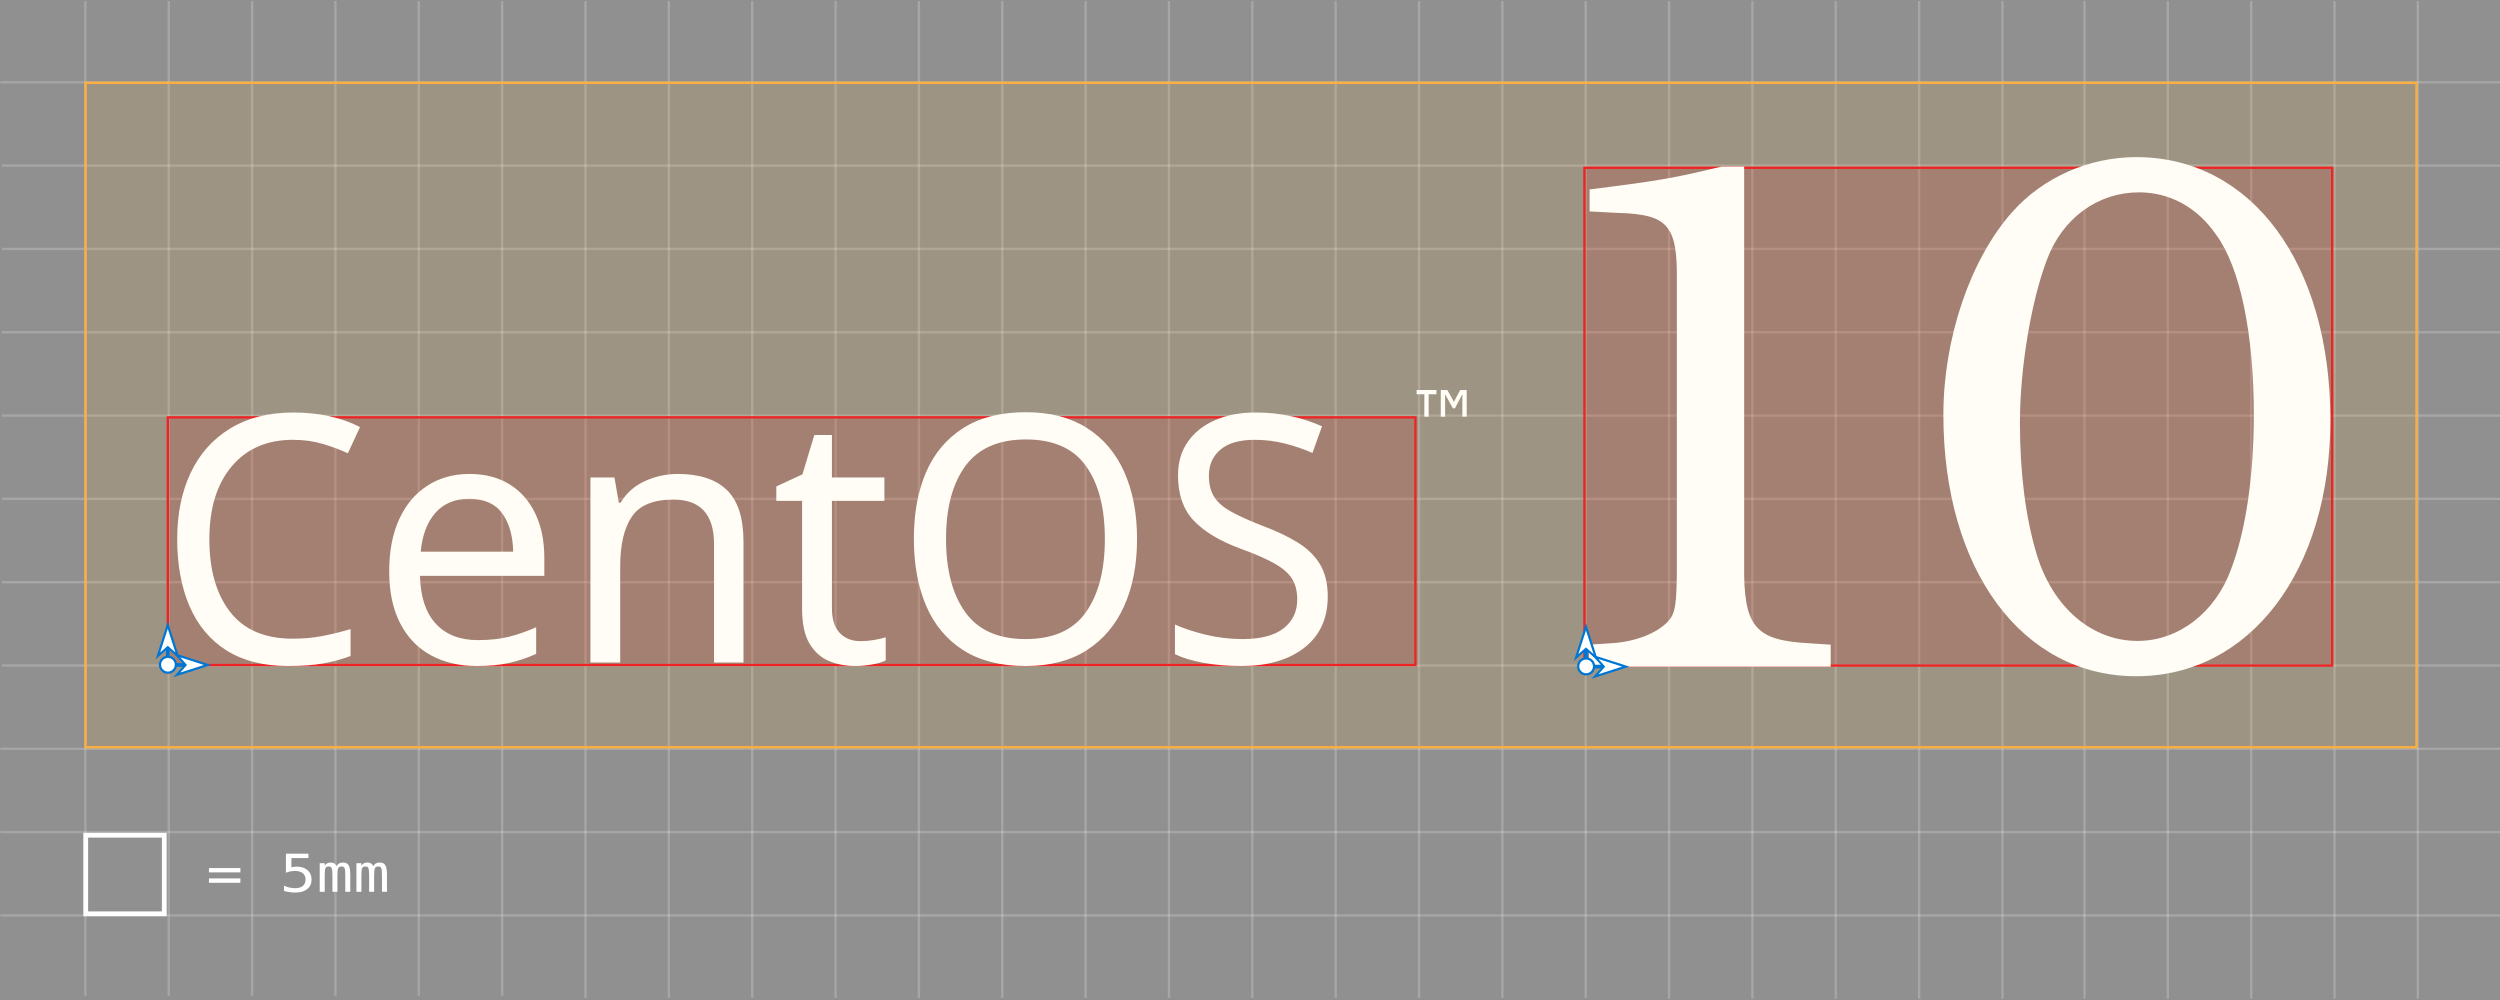
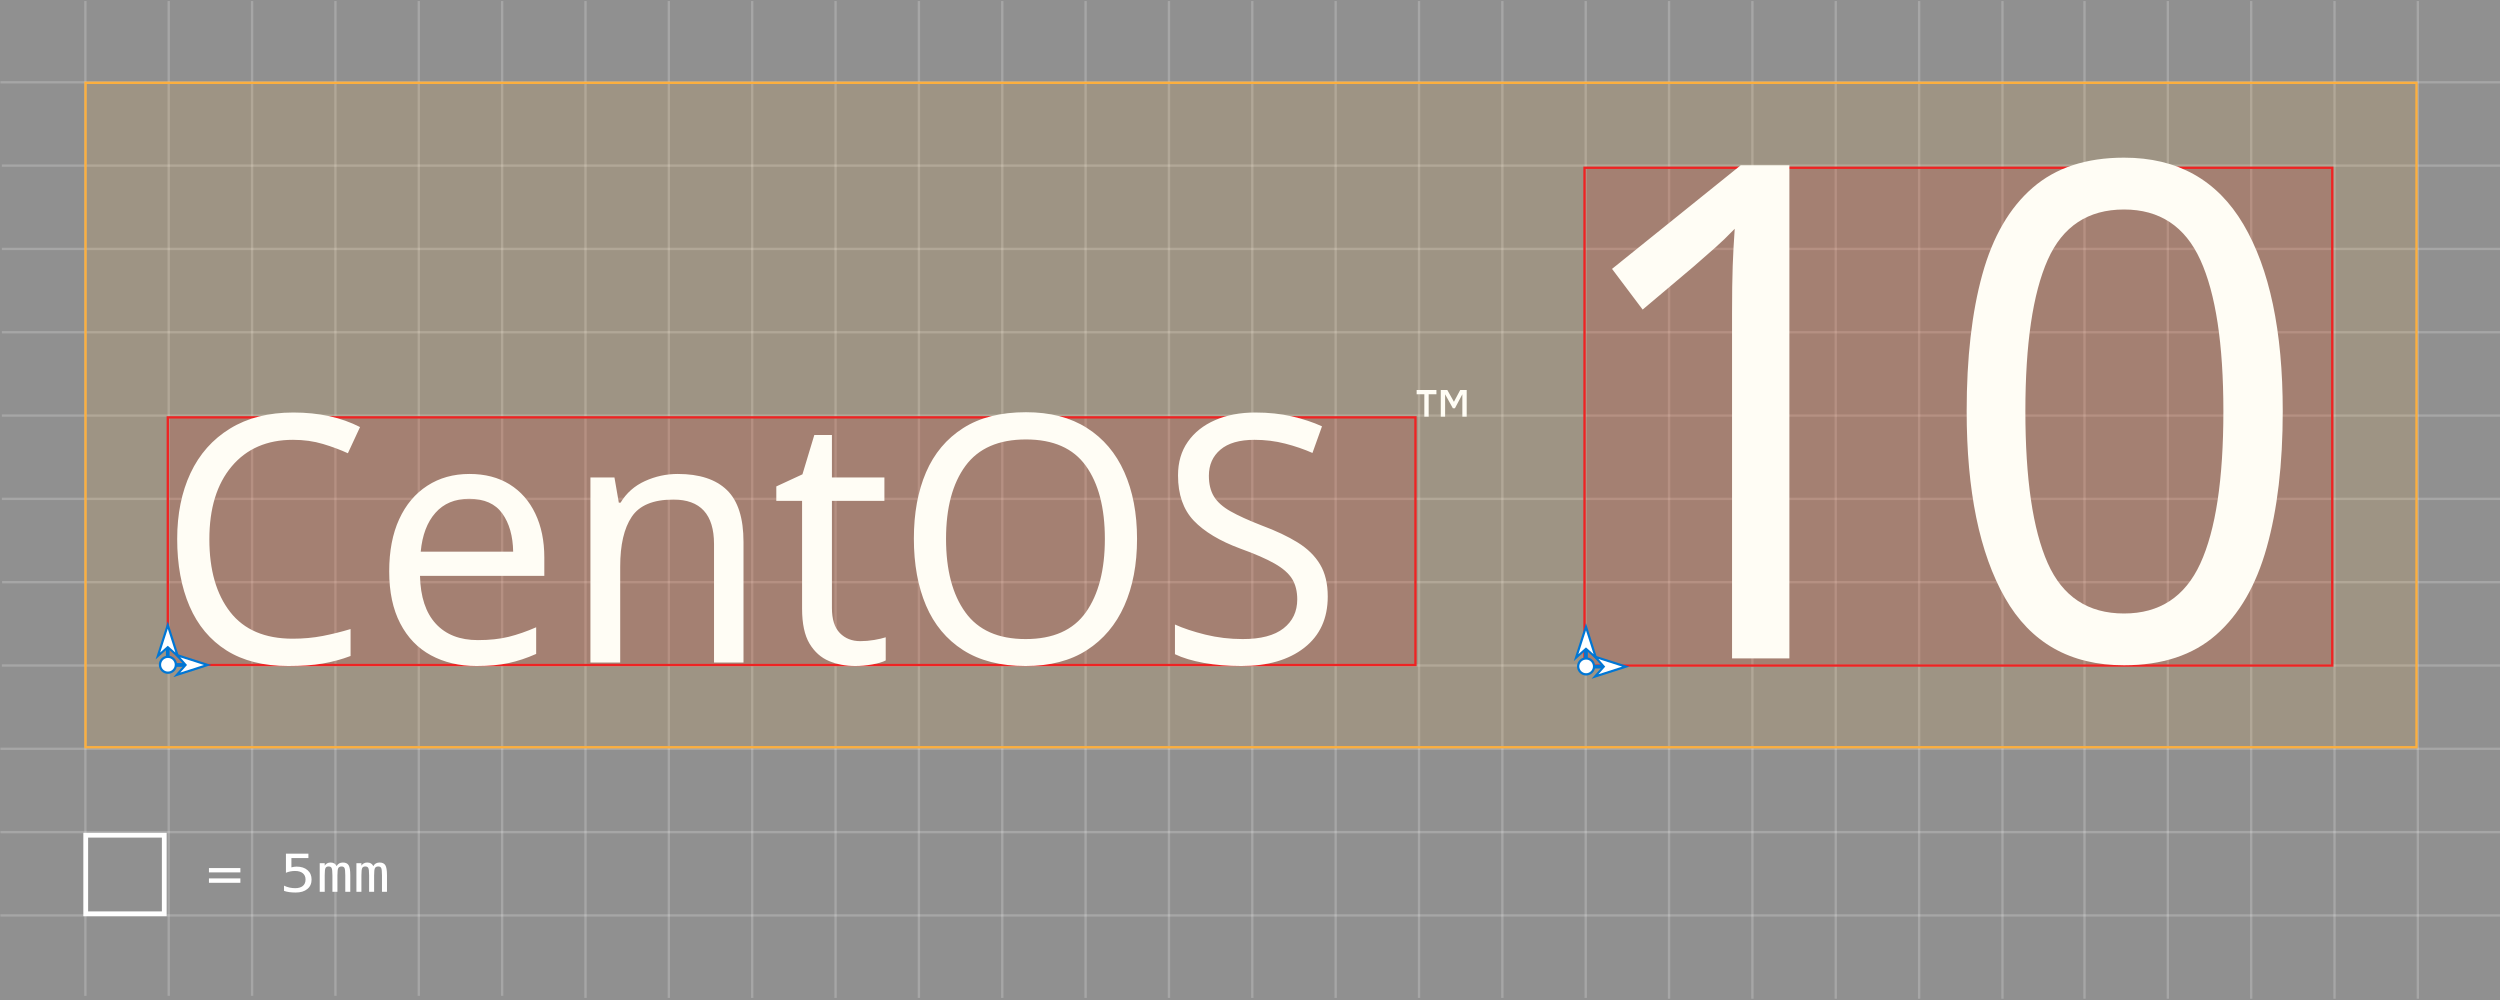
<svg xmlns="http://www.w3.org/2000/svg" xmlns:xlink="http://www.w3.org/1999/xlink" width="531.496" height="212.598" id="svg3106" version="1.0">
-   <defs id="defs3108">
-     </defs>
+   <defs id="defs3108" />
  <g id="layer1" transform="translate(-0.2825948,-822.1534)">
    <rect style="fill:#8c8c8c;fill-opacity:0.955;stroke:none;stroke-width:1;stroke-linecap:round;stroke-linejoin:miter;stroke-miterlimit:4;stroke-dasharray:none;stroke-dashoffset:0;stroke-opacity:0.089;display:inline" id="CENTOSARTWORK" width="531.496" height="212.598" x="0.283" y="822.153" clip-path="none" />
    <g id="g11130" style="stroke:#ffffff;stroke-width:0.5;stroke-miterlimit:4;stroke-dasharray:none;stroke-opacity:0.196">
      <path id="path3685" d="M 18.436,822.377 L 18.436,1033.87" style="fill:none;fill-rule:evenodd;stroke:#ffffff;stroke-width:0.5;stroke-linecap:butt;stroke-linejoin:miter;stroke-miterlimit:4;stroke-dasharray:none;stroke-opacity:0.196;display:inline" />
      <path style="fill:none;fill-rule:evenodd;stroke:#ffffff;stroke-width:0.5;stroke-linecap:butt;stroke-linejoin:miter;stroke-miterlimit:4;stroke-dasharray:none;stroke-opacity:0.196;display:inline" d="M 36.156,822.377 L 36.156,1033.868" id="path3687" />
      <path id="path3689" d="M 53.876,822.377 L 53.876,1033.868" style="fill:none;fill-rule:evenodd;stroke:#ffffff;stroke-width:0.5;stroke-linecap:butt;stroke-linejoin:miter;stroke-miterlimit:4;stroke-dasharray:none;stroke-opacity:0.196;display:inline" />
      <path style="fill:none;fill-rule:evenodd;stroke:#ffffff;stroke-width:0.5;stroke-linecap:butt;stroke-linejoin:miter;stroke-miterlimit:4;stroke-dasharray:none;stroke-opacity:0.196;display:inline" d="M 71.597,822.377 L 71.597,1033.868" id="path3691" />
      <path id="path3693" d="M 89.317,822.377 L 89.317,1033.868" style="fill:none;fill-rule:evenodd;stroke:#ffffff;stroke-width:0.5;stroke-linecap:butt;stroke-linejoin:miter;stroke-miterlimit:4;stroke-dasharray:none;stroke-opacity:0.196;display:inline" />
      <path style="fill:none;fill-rule:evenodd;stroke:#ffffff;stroke-width:0.5;stroke-linecap:butt;stroke-linejoin:miter;stroke-miterlimit:4;stroke-dasharray:none;stroke-opacity:0.196;display:inline" d="M 107.038,822.377 L 107.038,1033.868" id="path3695" />
      <path id="path3697" d="M 124.758,822.377 L 124.758,1034.314" style="fill:none;fill-rule:evenodd;stroke:#ffffff;stroke-width:0.5;stroke-linecap:butt;stroke-linejoin:miter;stroke-miterlimit:4;stroke-dasharray:none;stroke-opacity:0.196;display:inline" />
      <path style="fill:none;fill-rule:evenodd;stroke:#ffffff;stroke-width:0.5;stroke-linecap:butt;stroke-linejoin:miter;stroke-miterlimit:4;stroke-dasharray:none;stroke-opacity:0.196;display:inline" d="M 142.478,822.377 L 142.478,1034.314" id="path3699" />
      <path id="path3701" d="M 160.199,822.377 L 160.199,1034.314" style="fill:none;fill-rule:evenodd;stroke:#ffffff;stroke-width:0.5;stroke-linecap:butt;stroke-linejoin:miter;stroke-miterlimit:4;stroke-dasharray:none;stroke-opacity:0.196;display:inline" />
      <path style="fill:none;fill-rule:evenodd;stroke:#ffffff;stroke-width:0.5;stroke-linecap:butt;stroke-linejoin:miter;stroke-miterlimit:4;stroke-dasharray:none;stroke-opacity:0.196;display:inline" d="M 177.919,822.377 L 177.919,1034.314" id="path3703" />
      <path id="path3705" d="M 195.639,822.377 L 195.639,1034.314" style="fill:none;fill-rule:evenodd;stroke:#ffffff;stroke-width:0.5;stroke-linecap:butt;stroke-linejoin:miter;stroke-miterlimit:4;stroke-dasharray:none;stroke-opacity:0.196;display:inline" />
      <path style="fill:none;fill-rule:evenodd;stroke:#ffffff;stroke-width:0.5;stroke-linecap:butt;stroke-linejoin:miter;stroke-miterlimit:4;stroke-dasharray:none;stroke-opacity:0.196;display:inline" d="M 213.36,822.377 L 213.36,1034.314" id="path3707" />
      <path id="path3709" d="M 231.08,822.377 L 231.08,1034.314" style="fill:none;fill-rule:evenodd;stroke:#ffffff;stroke-width:0.5;stroke-linecap:butt;stroke-linejoin:miter;stroke-miterlimit:4;stroke-dasharray:none;stroke-opacity:0.196;display:inline" />
      <path style="fill:none;fill-rule:evenodd;stroke:#ffffff;stroke-width:0.5;stroke-linecap:butt;stroke-linejoin:miter;stroke-miterlimit:4;stroke-dasharray:none;stroke-opacity:0.196;display:inline" d="M 284.241,822.377 L 284.241,1034.314" id="path3711" />
      <path id="path3713" d="M 266.521,822.377 L 266.521,1034.314" style="fill:none;fill-rule:evenodd;stroke:#ffffff;stroke-width:0.5;stroke-linecap:butt;stroke-linejoin:miter;stroke-miterlimit:4;stroke-dasharray:none;stroke-opacity:0.196;display:inline" />
      <path style="fill:none;fill-rule:evenodd;stroke:#ffffff;stroke-width:0.5;stroke-linecap:square;stroke-linejoin:miter;stroke-miterlimit:4;stroke-dasharray:none;stroke-opacity:0.196;display:inline" d="M 0.622,1016.772 L 531.59,1016.772" id="path3719" />
      <path id="path3721" d="M 0.622,999.06 L 531.59,999.06" style="fill:none;fill-rule:evenodd;stroke:#ffffff;stroke-width:0.5;stroke-linecap:square;stroke-linejoin:miter;stroke-miterlimit:4;stroke-dasharray:none;stroke-opacity:0.196;display:inline" />
      <path style="fill:none;fill-rule:evenodd;stroke:#ffffff;stroke-width:0.5;stroke-linecap:square;stroke-linejoin:miter;stroke-miterlimit:4;stroke-dasharray:none;stroke-opacity:0.196;display:inline" d="M 0.623,981.348 L 531.59,981.348" id="path3723" />
      <path id="path3725" d="M 0.924,963.636 L 531.59,963.636" style="fill:none;fill-rule:evenodd;stroke:#ffffff;stroke-width:0.5;stroke-linecap:square;stroke-linejoin:miter;stroke-miterlimit:4;stroke-dasharray:none;stroke-opacity:0.196;display:inline" />
      <path style="fill:none;fill-rule:evenodd;stroke:#ffffff;stroke-width:0.5;stroke-linecap:square;stroke-linejoin:miter;stroke-miterlimit:4;stroke-dasharray:none;stroke-opacity:0.196;display:inline" d="M 0.974,945.924 L 531.59,945.924" id="path3727" />
      <path id="path3729" d="M 0.924,928.212 L 531.59,928.212" style="fill:none;fill-rule:evenodd;stroke:#ffffff;stroke-width:0.5;stroke-linecap:square;stroke-linejoin:miter;stroke-miterlimit:4;stroke-dasharray:none;stroke-opacity:0.196;display:inline" />
      <path style="fill:none;fill-rule:evenodd;stroke:#ffffff;stroke-width:0.5;stroke-linecap:butt;stroke-linejoin:miter;stroke-miterlimit:4;stroke-dasharray:none;stroke-opacity:0.196;display:inline" d="M 248.801,822.377 L 248.801,1034.314" id="path3785" />
      <path id="path3787" d="M 301.962,822.377 L 301.962,1034.314" style="fill:none;fill-rule:evenodd;stroke:#ffffff;stroke-width:0.5;stroke-linecap:butt;stroke-linejoin:miter;stroke-miterlimit:4;stroke-dasharray:none;stroke-opacity:0.196;display:inline" />
      <path style="fill:none;fill-rule:evenodd;stroke:#ffffff;stroke-width:0.5;stroke-linecap:butt;stroke-linejoin:miter;stroke-miterlimit:4;stroke-dasharray:none;stroke-opacity:0.196;display:inline" d="M 319.682,822.377 L 319.682,1034.314" id="path3789" />
      <path id="path3791" d="M 337.403,822.377 L 337.403,1034.314" style="fill:none;fill-rule:evenodd;stroke:#ffffff;stroke-width:0.5;stroke-linecap:butt;stroke-linejoin:miter;stroke-miterlimit:4;stroke-dasharray:none;stroke-opacity:0.196;display:inline" />
      <path style="fill:none;fill-rule:evenodd;stroke:#ffffff;stroke-width:0.5;stroke-linecap:butt;stroke-linejoin:miter;stroke-miterlimit:4;stroke-dasharray:none;stroke-opacity:0.196;display:inline" d="M 355.123,822.377 L 355.123,1034.478" id="path3793" />
      <path style="fill:none;fill-rule:evenodd;stroke:#ffffff;stroke-width:0.5;stroke-linecap:square;stroke-linejoin:miter;stroke-miterlimit:4;stroke-dasharray:none;stroke-opacity:0.196;display:inline" d="M 0.925,910.5 L 531.59,910.5" id="path6619" />
      <path id="path6621" d="M 0.925,892.788 L 531.59,892.788" style="fill:none;fill-rule:evenodd;stroke:#ffffff;stroke-width:0.5;stroke-linecap:square;stroke-linejoin:miter;stroke-miterlimit:4;stroke-dasharray:none;stroke-opacity:0.196;display:inline" />
      <path id="path4235" d="M 372.843,822.377 L 372.843,1034.478" style="fill:none;fill-rule:evenodd;stroke:#ffffff;stroke-width:0.5;stroke-linecap:butt;stroke-linejoin:miter;stroke-miterlimit:4;stroke-dasharray:none;stroke-opacity:0.196;display:inline" />
      <path style="fill:none;fill-rule:evenodd;stroke:#ffffff;stroke-width:0.5;stroke-linecap:butt;stroke-linejoin:miter;stroke-miterlimit:4;stroke-dasharray:none;stroke-opacity:0.196;display:inline" d="M 390.564,822.377 L 390.564,1034.478" id="path4237" />
      <path id="path4239" d="M 408.284,822.377 L 408.284,1034.478" style="fill:none;fill-rule:evenodd;stroke:#ffffff;stroke-width:0.5;stroke-linecap:butt;stroke-linejoin:miter;stroke-miterlimit:4;stroke-dasharray:none;stroke-opacity:0.196;display:inline" />
      <path style="fill:none;fill-rule:evenodd;stroke:#ffffff;stroke-width:0.5;stroke-linecap:butt;stroke-linejoin:miter;stroke-miterlimit:4;stroke-dasharray:none;stroke-opacity:0.196;display:inline" d="M 426.005,822.377 L 426.005,1034.478" id="path5011" />
      <path id="path9589" d="M 0.925,875.076 L 531.59,875.076" style="fill:none;fill-rule:evenodd;stroke:#ffffff;stroke-width:0.5;stroke-linecap:square;stroke-linejoin:miter;stroke-miterlimit:4;stroke-dasharray:none;stroke-opacity:0.196;display:inline" />
      <path style="fill:none;fill-rule:evenodd;stroke:#ffffff;stroke-width:0.5;stroke-linecap:square;stroke-linejoin:miter;stroke-miterlimit:4;stroke-dasharray:none;stroke-opacity:0.196;display:inline" d="M 0.925,857.364 L 531.59,857.364" id="path9591" />
      <path id="path9593" d="M 0.621,839.652 L 531.59,839.652" style="fill:none;fill-rule:evenodd;stroke:#ffffff;stroke-width:0.5;stroke-linecap:square;stroke-linejoin:miter;stroke-miterlimit:4;stroke-dasharray:none;stroke-opacity:0.196;display:inline" />
      <path id="path10273" d="M 443.446,822.377 L 443.446,1034.478" style="fill:none;fill-rule:evenodd;stroke:#ffffff;stroke-width:0.5;stroke-linecap:butt;stroke-linejoin:miter;stroke-miterlimit:4;stroke-dasharray:none;stroke-opacity:0.196;display:inline" />
      <path style="fill:none;fill-rule:evenodd;stroke:#ffffff;stroke-width:0.5;stroke-linecap:butt;stroke-linejoin:miter;stroke-miterlimit:4;stroke-dasharray:none;stroke-opacity:0.196;display:inline" d="M 461.163,822.377 L 461.163,1034.478" id="path12427" />
      <path id="path12429" d="M 478.879,822.377 L 478.879,1034.478" style="fill:none;fill-rule:evenodd;stroke:#ffffff;stroke-width:0.5;stroke-linecap:butt;stroke-linejoin:miter;stroke-miterlimit:4;stroke-dasharray:none;stroke-opacity:0.196;display:inline" />
      <path style="fill:none;fill-rule:evenodd;stroke:#ffffff;stroke-width:0.5;stroke-linecap:butt;stroke-linejoin:miter;stroke-miterlimit:4;stroke-dasharray:none;stroke-opacity:0.196;display:inline" d="M 496.596,822.377 L 496.596,1034.478" id="path12431" />
      <path id="path12433" d="M 514.312,822.377 L 514.312,1034.478" style="fill:none;fill-rule:evenodd;stroke:#ffffff;stroke-width:0.5;stroke-linecap:butt;stroke-linejoin:miter;stroke-miterlimit:4;stroke-dasharray:none;stroke-opacity:0.196;display:inline" />
    </g>
    <rect y="839.755" x="18.464" height="141.254" width="495.563" id="rect5058" style="opacity:1;fill:#fcaf3e;fill-opacity:0.137;stroke:#fcaf3e;stroke-width:0.5;stroke-linecap:round;stroke-linejoin:miter;stroke-miterlimit:4;stroke-dasharray:none;stroke-opacity:1" />
    <text xml:space="preserve" style="font-size:11.11px;font-style:normal;font-variant:normal;font-weight:normal;font-stretch:normal;text-align:start;line-height:125%;writing-mode:lr-tb;text-anchor:start;fill:#ffffff;fill-opacity:1;stroke:none;stroke-width:1;stroke-linecap:butt;stroke-linejoin:miter;stroke-miterlimit:4;stroke-dasharray:none;stroke-opacity:1;font-family:DejaVu LGC Sans Mono;-inkscape-font-specification:DejaVu LGC Sans Mono" x="40.87" y="1092.87" id="text5060" transform="scale(1.080181,0.925771)">
      <tspan id="tspan5062" x="40.87" y="1092.87" style="font-size:12px">= 5mm</tspan>
    </text>
    <rect style="opacity:1;fill:none;fill-opacity:1;stroke:#ffffff;stroke-width:1.018;stroke-linecap:round;stroke-linejoin:miter;stroke-miterlimit:4;stroke-dasharray:none;stroke-opacity:1" id="rect5066" width="16.699" height="16.699" x="18.508" y="999.721" />
    <rect style="opacity:1;fill:#cc0000;fill-opacity:0.137;stroke:#ee2323;stroke-width:0.5;stroke-linecap:round;stroke-linejoin:miter;stroke-miterlimit:4;stroke-dasharray:none;stroke-opacity:1" id="rect14283" width="265.248" height="52.652" x="35.956" y="910.887" />
    <text transform="scale(0.9903898,1.009703)" xml:space="preserve" style="font-size:72.706px;font-style:normal;font-variant:normal;font-weight:200;font-stretch:normal;text-align:start;line-height:125%;writing-mode:lr-tb;text-anchor:start;fill:#fffdf5;fill-opacity:1;stroke:none;stroke-width:1;stroke-linecap:butt;stroke-linejoin:miter;stroke-miterlimit:4;stroke-dasharray:none;stroke-opacity:1;display:inline;font-family:Denmark;-inkscape-font-specification:Denmark Ultra-Light" x="33.881" y="953.75" id="text5083" clip-path="none">
      <tspan id="tspan5085" x="33.881" y="953.75" style="font-size:72.706px;font-style:normal;font-variant:normal;font-weight:200;font-stretch:normal;text-align:start;line-height:125%;writing-mode:lr-tb;text-anchor:start;fill:#fffdf5;fill-opacity:1;stroke-width:1;stroke-miterlimit:4;stroke-dasharray:none;font-family:Denmark;-inkscape-font-specification:Denmark Ultra-Light">CentOS</tspan>
    </text>
    <text xml:space="preserve" style="font-size:18.264px;font-style:normal;font-weight:normal;fill:#fffdf5;fill-opacity:1;stroke:none;stroke-width:1;stroke-linecap:butt;stroke-linejoin:miter;stroke-miterlimit:4;stroke-dasharray:none;stroke-opacity:1;font-family:Bitstream Vera Sans" x="328.937" y="836.208" id="text5087" transform="scale(0.9092079,1.099858)">
      <tspan id="tspan5089" x="328.937" y="836.208">™</tspan>
    </text>
    <g id="g4973" transform="matrix(0.3644111,0,0,0.3644111,-80.5127,612.401)">
      <g transform="matrix(0,1.31188,1.167689,0,-14.97822,-16.15833)" id="g4958" style="stroke-width:1.004;stroke-miterlimit:4;stroke-dasharray:none;display:inline">
        <path style="fill:#0076d4;fill-opacity:1;fill-rule:evenodd;stroke:none;stroke-width:1.004;stroke-linecap:butt;stroke-linejoin:miter;stroke-miterlimit:4;stroke-dasharray:none;stroke-opacity:1" d="M 745.953,286.718 L 745.953,298.029 L 747.62,298.029 L 747.62,286.718 L 745.953,286.718 z" id="path4960" />
        <path style="fill:#ffffff;fill-opacity:1;fill-rule:evenodd;stroke:#0076d4;stroke-width:1.003;marker-start:none;stroke-miterlimit:4;stroke-dasharray:none;stroke-opacity:1" d="M 746.787,295.429 L 742.387,291.029 L 746.787,306.429 L 751.187,291.029 L 746.787,295.429 z" id="path4962" />
      </g>
      <g style="stroke-width:1.004;stroke-miterlimit:4;stroke-dasharray:none;display:inline" id="g8603" transform="matrix(1.31188,0,0,-1.167689,-660.0947,1298.114)">
        <path id="path8605" d="M 745.953,286.718 L 745.953,298.029 L 747.62,298.029 L 747.62,286.718 L 745.953,286.718 z" style="fill:#0076d4;fill-opacity:1;fill-rule:evenodd;stroke:none;stroke-width:1.004;stroke-linecap:butt;stroke-linejoin:miter;stroke-miterlimit:4;stroke-dasharray:none;stroke-opacity:1" />
        <path id="path8607" d="M 746.787,295.429 L 742.387,291.029 L 746.787,306.429 L 751.187,291.029 L 746.787,295.429 z" style="fill:#ffffff;fill-opacity:1;fill-rule:evenodd;stroke:#0076d4;stroke-width:1.003;marker-start:none;stroke-miterlimit:4;stroke-dasharray:none;stroke-opacity:1" />
      </g>
      <path transform="matrix(2.65748,0,0,2.65748,-116.8062,788.671)" d="M 166,65.753 A 1.75,1.75 0 1 1 162.5,65.753 A 1.75,1.75 0 1 1 166,65.753 z" id="path8609" style="fill:#ffffff;fill-opacity:1;stroke:#0076d4;stroke-width:0.5;stroke-linecap:square;stroke-miterlimit:4;stroke-dasharray:none;stroke-dashoffset:0;stroke-opacity:1;display:inline" />
    </g>
-     <rect y="857.824" x="337.134" height="105.824" width="158.974" id="rect9587" style="opacity:1;fill:#cc0000;fill-opacity:0.137;stroke:#ee2323;stroke-width:0.5;stroke-linecap:round;stroke-linejoin:miter;stroke-miterlimit:4;stroke-dasharray:none;stroke-opacity:1" />
-     <text xml:space="preserve" style="font-size:165.862px;font-style:normal;font-variant:normal;font-weight:200;font-stretch:normal;text-align:start;line-height:125%;writing-mode:lr-tb;text-anchor:start;fill:#fffdf5;fill-opacity:1;stroke:none;stroke-width:1px;stroke-linecap:butt;stroke-linejoin:miter;stroke-opacity:1;font-family:Denmark;-inkscape-font-specification:Denmark Ultra-Light" x="319.556" y="947.064" id="text9583" transform="scale(0.9825484,1.017762)">
-       <tspan id="tspan9585" x="319.556" y="947.064" style="font-size:153.369px;font-style:normal;font-variant:normal;font-weight:normal;font-stretch:normal;text-align:start;line-height:125%;writing-mode:lr-tb;text-anchor:start;fill:#fffdf5;font-family:URW Bookman L;-inkscape-font-specification:URW Bookman L">10</tspan>
+     <rect y="857.824" x="337.147" height="105.824" width="158.974" id="rect9587" style="opacity:1;fill:#cc0000;fill-opacity:0.137;stroke:#ee2323;stroke-width:0.5;stroke-linecap:round;stroke-linejoin:miter;stroke-miterlimit:4;stroke-dasharray:none;stroke-opacity:1" />
+     <text xml:space="preserve" style="font-size:156.011px;font-style:normal;font-variant:normal;font-weight:200;font-stretch:normal;text-align:start;line-height:125%;writing-mode:lr-tb;text-anchor:start;fill:#fffdf5;fill-opacity:1;stroke:none;stroke-width:1px;stroke-linecap:butt;stroke-linejoin:miter;stroke-opacity:1;font-family:Denmark;-inkscape-font-specification:Denmark Ultra-Light" x="336.245" y="945.333" id="text9583" transform="scale(0.9825484,1.017762)">
+       <tspan id="tspan9585" x="336.245" y="945.333" style="font-size:144.26px;font-style:normal;font-variant:normal;font-weight:200;font-stretch:normal;text-align:start;line-height:125%;writing-mode:lr-tb;text-anchor:start;fill:#fffdf5;font-family:Denmark;-inkscape-font-specification:Denmark Ultra-Light;fill-opacity:1">10</tspan>
    </text>
    <use x="0" y="0" xlink:href="#g4973" id="use10998" transform="translate(301.5055,0.3527481)" width="442.913" height="212.598" />
  </g>
</svg>
